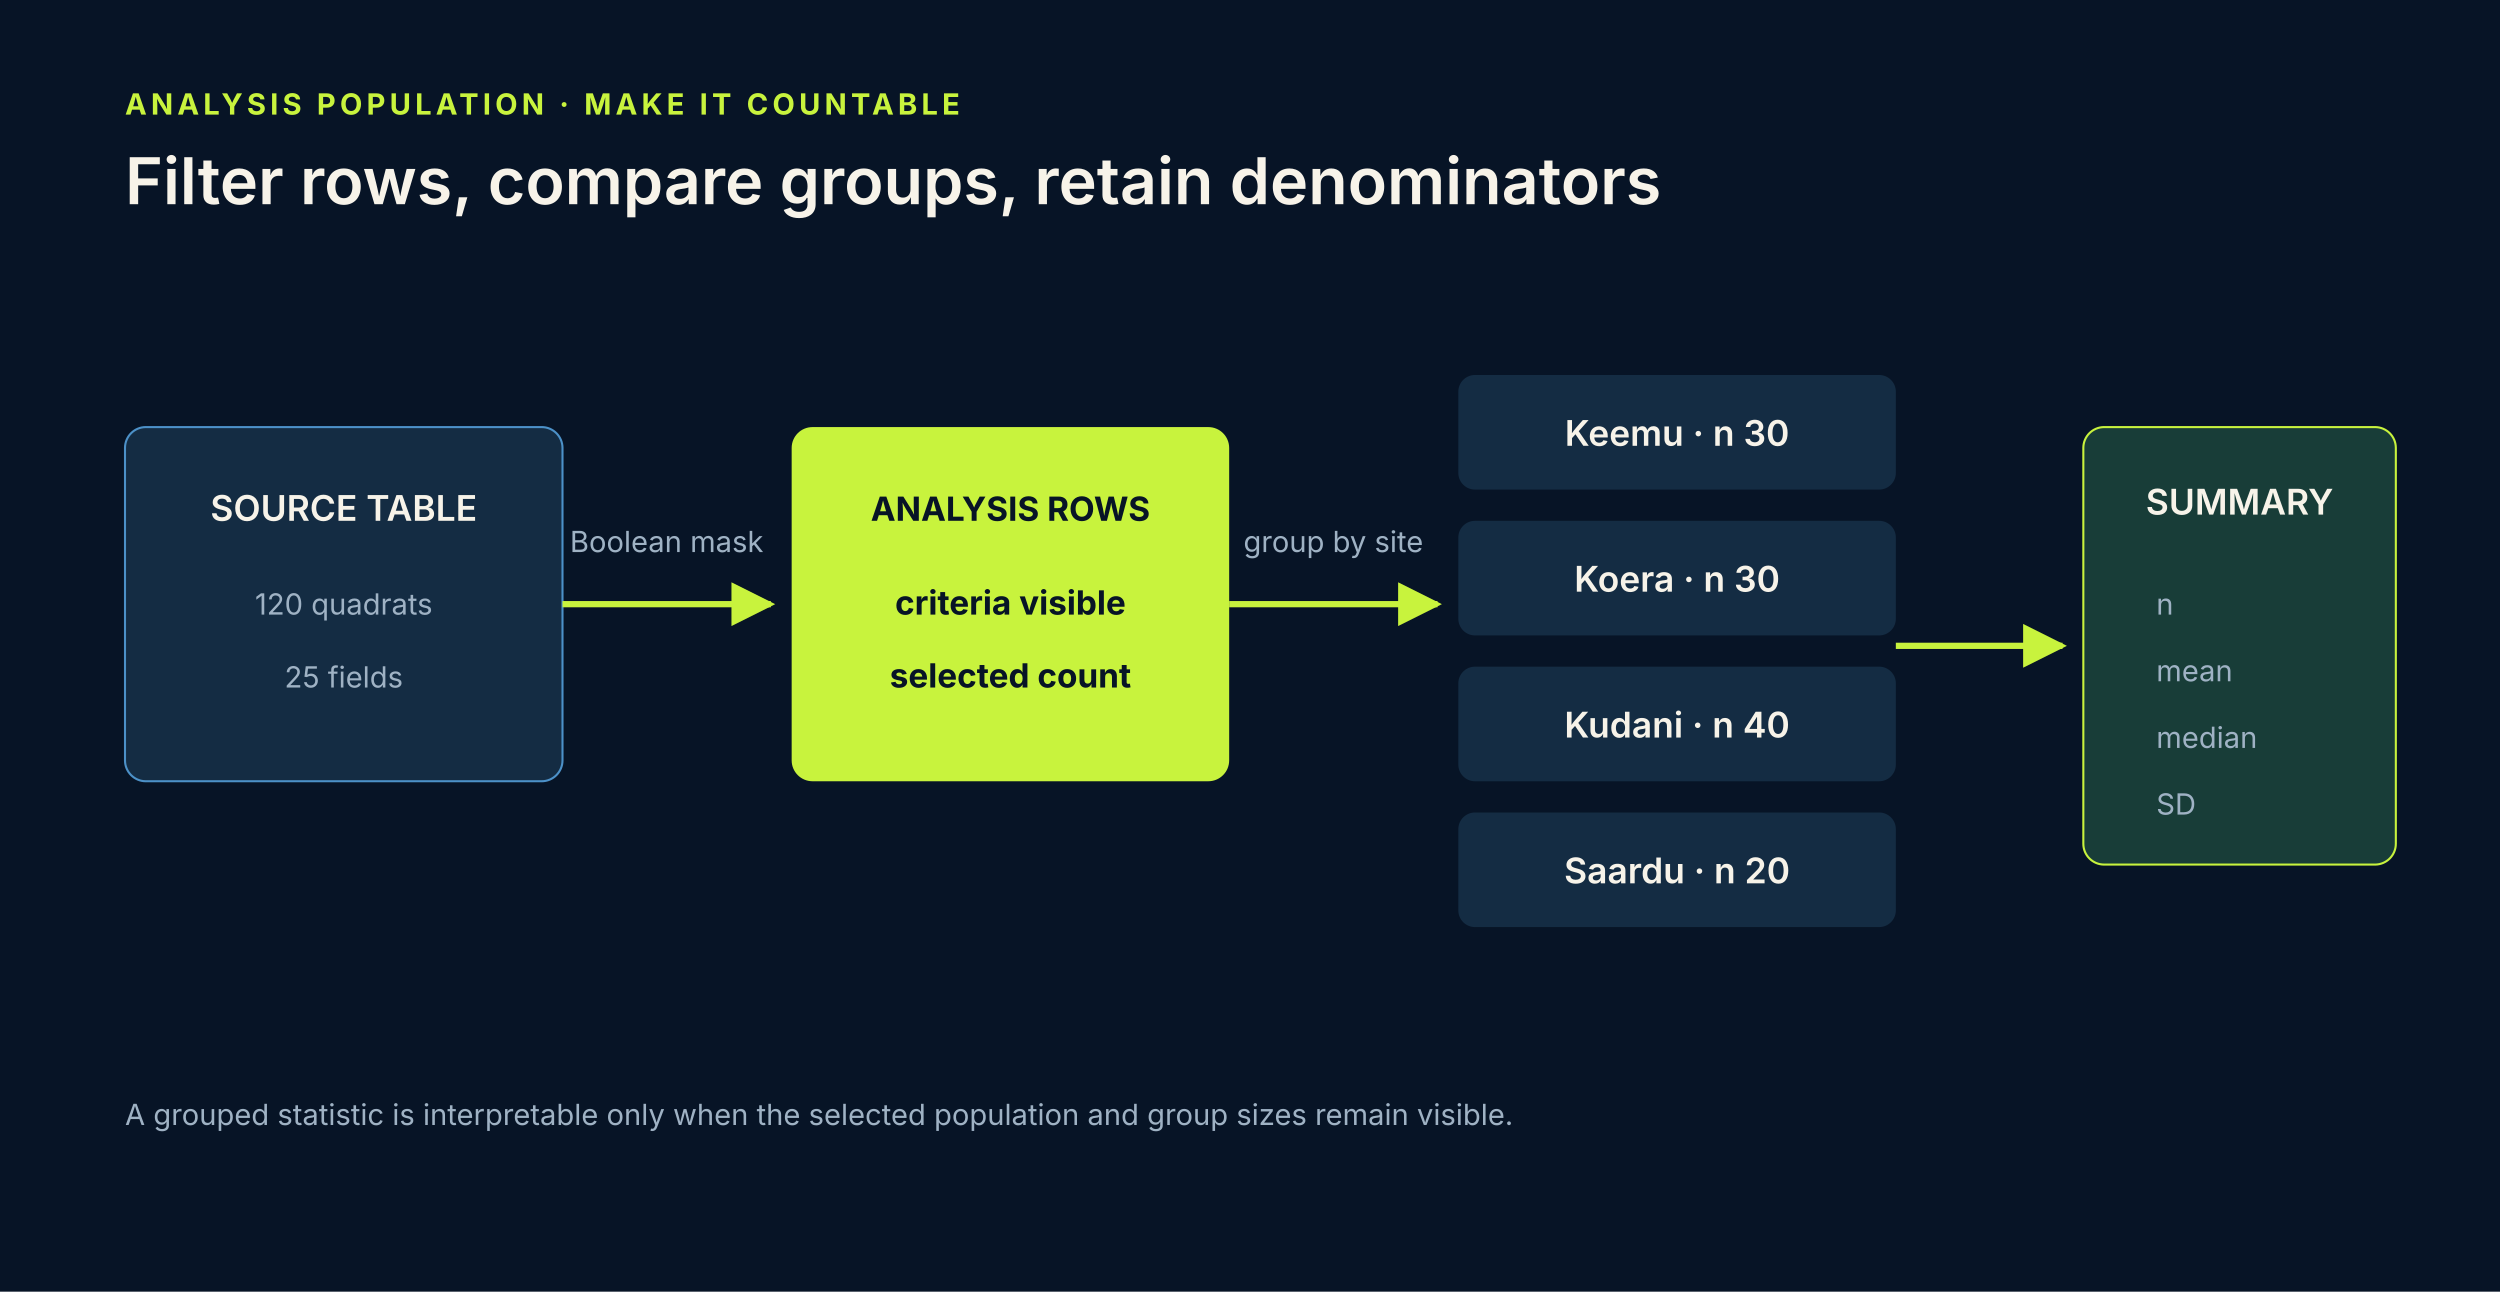
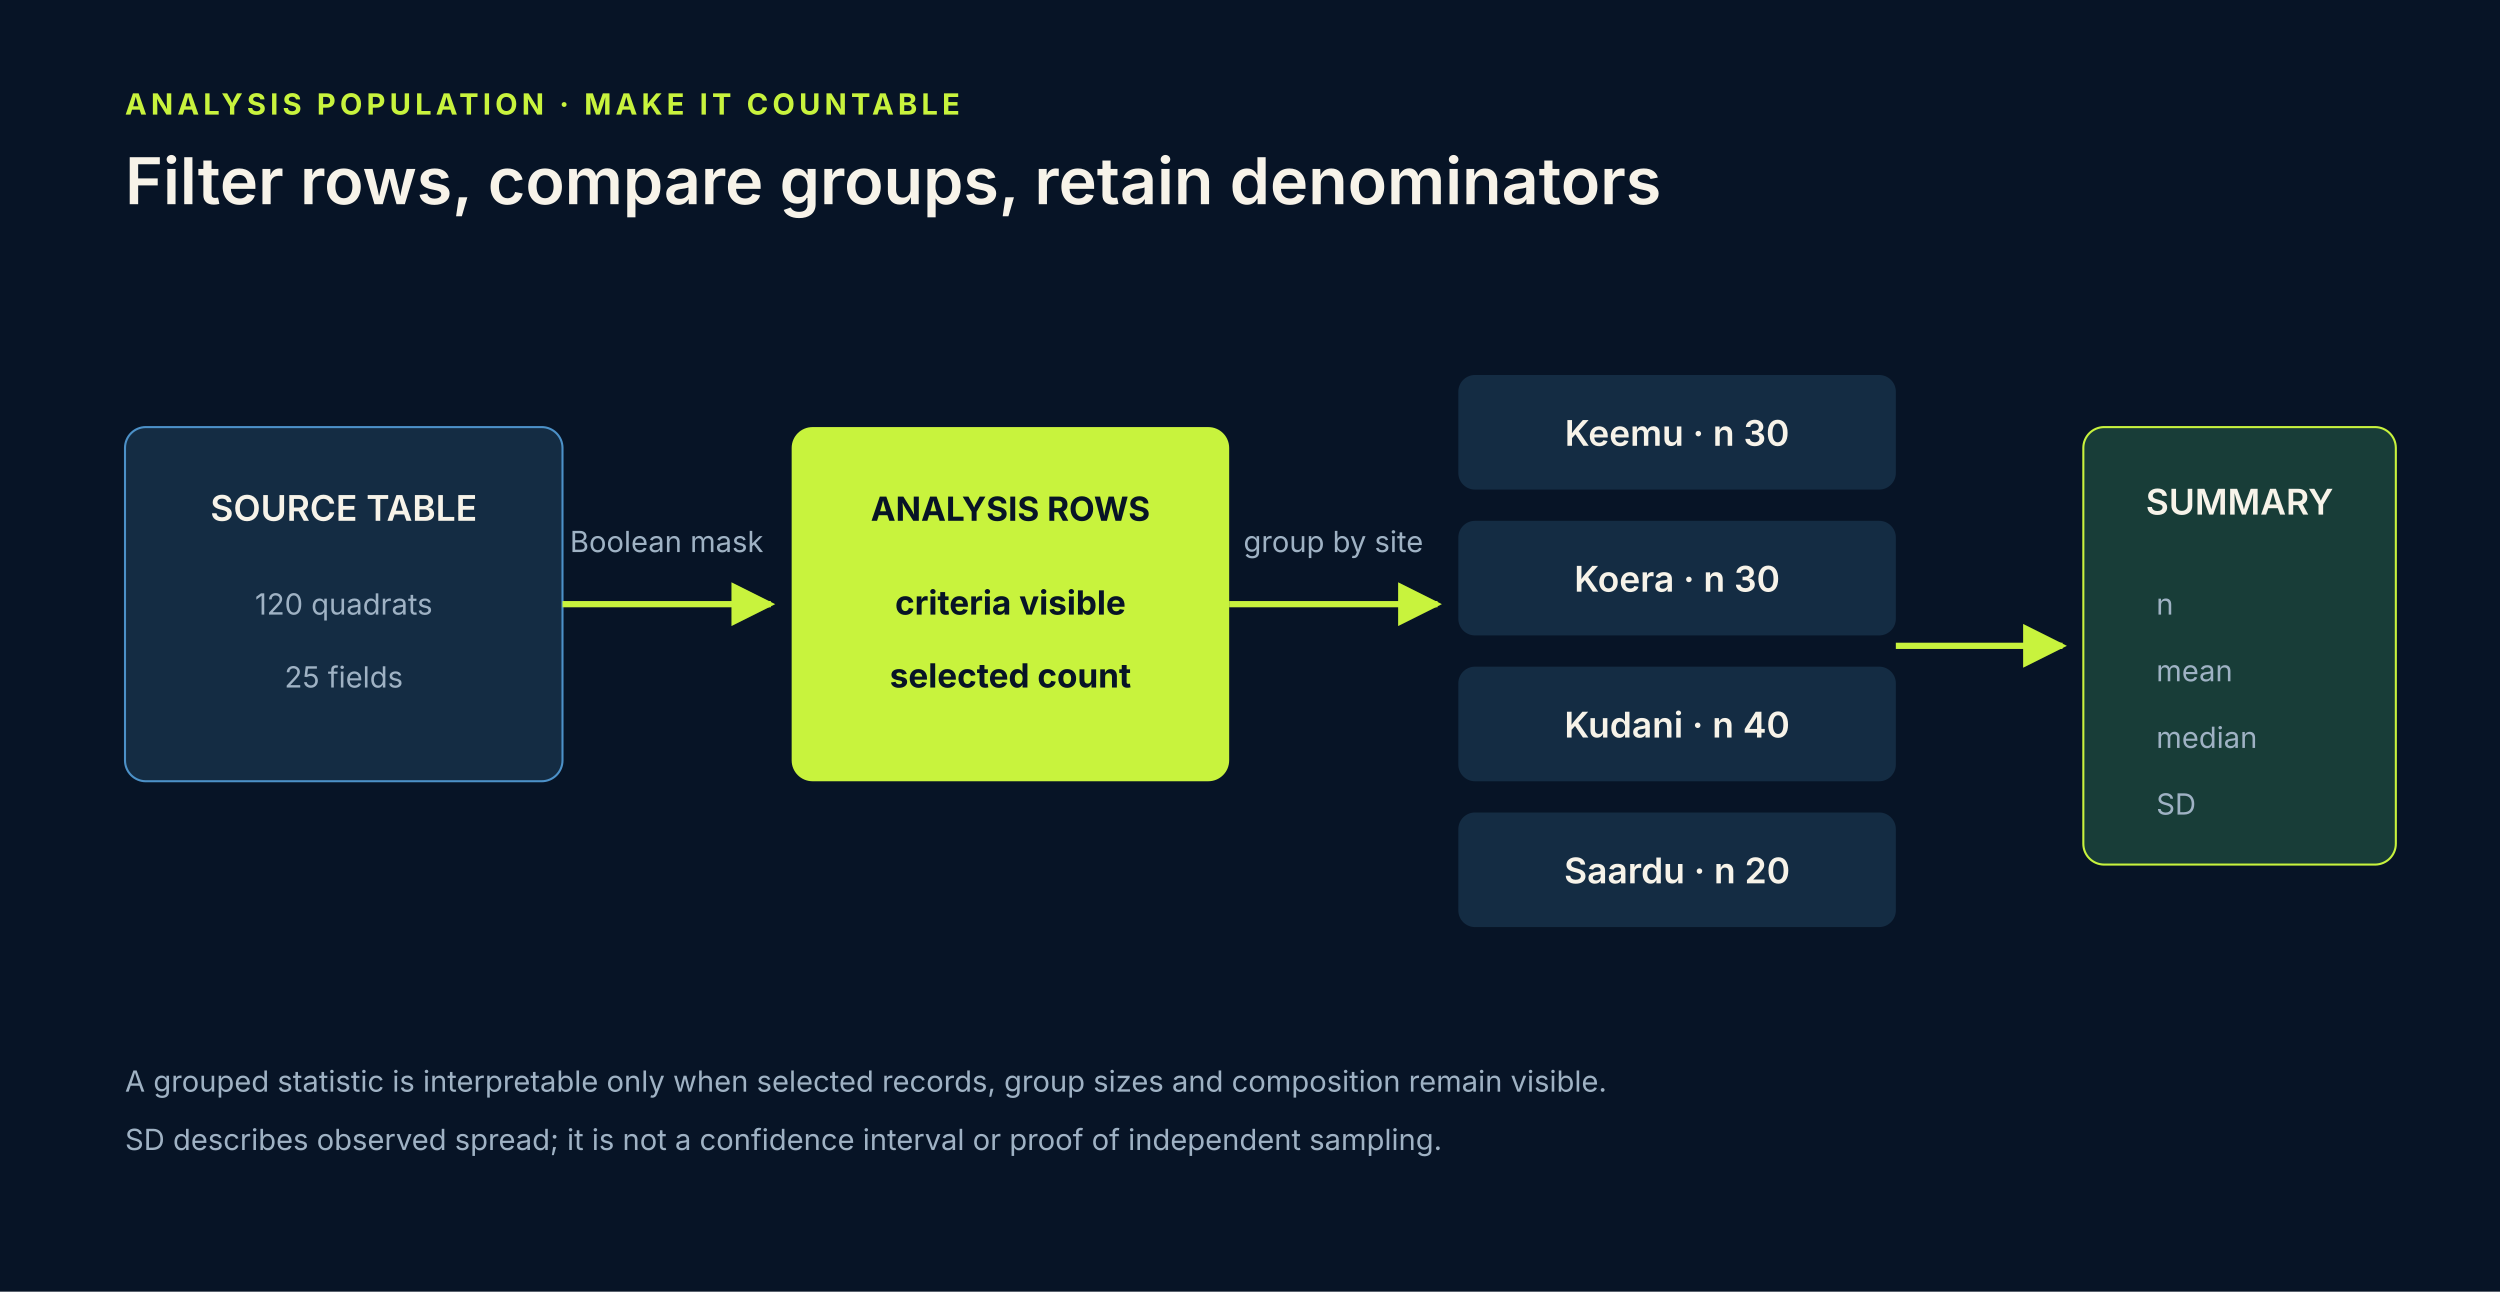
<svg xmlns="http://www.w3.org/2000/svg" viewBox="0 0 1200 620" role="img" aria-labelledby="title desc">
  <defs>
    <marker id="a" viewBox="0 0 10 10" refX="9" refY="5" markerWidth="7" markerHeight="7" orient="auto">
      <path d="M0 0 10 5 0 10z" fill="#c8f33d" />
    </marker>
    <style>.h{fill:#f7f3e9;font:600 31px Inter,Arial}.k{fill:#c8f33d;font:700 14px Inter,Arial;letter-spacing:2px}.t{fill:#f7f3e9;font:600 17px Inter,Arial}.s{fill:#9fb2c4;font:400 14px Inter,Arial}.n{fill:#071426;font:700 16px Inter,Arial}</style>
  </defs>
  <rect width="1200" height="620" fill="#071426" />
  <text x="60" y="55" class="k">ANALYSIS POPULATION · MAKE IT COUNTABLE</text>
  <text x="60" y="98" class="h">Filter rows, compare groups, retain denominators</text>
  <g transform="translate(60 205)">
    <rect width="210" height="170" rx="10" fill="#142c43" stroke="#4c91c8" />
    <text x="105" y="45" text-anchor="middle" class="t">SOURCE TABLE</text>
    <text x="105" y="90" text-anchor="middle" class="s">120 quadrats</text>
    <text x="105" y="125" text-anchor="middle" class="s">25 fields</text>
  </g>
  <line x1="270" y1="290" x2="370" y2="290" stroke="#c8f33d" stroke-width="3" marker-end="url(#a)" />
  <text x="320" y="265" text-anchor="middle" class="s">Boolean mask</text>
  <g transform="translate(380 205)">
    <rect width="210" height="170" rx="10" fill="#c8f33d" />
    <text x="105" y="45" text-anchor="middle" class="n">ANALYSIS ROWS</text>
    <text x="105" y="90" text-anchor="middle" class="n">criteria visible</text>
    <text x="105" y="125" text-anchor="middle" class="n">selected count</text>
  </g>
  <line x1="590" y1="290" x2="690" y2="290" stroke="#c8f33d" stroke-width="3" marker-end="url(#a)" />
  <text x="640" y="265" text-anchor="middle" class="s">group by site</text>
  <g transform="translate(700 180)">
    <rect width="210" height="55" rx="8" fill="#142c43" />
    <rect y="70" width="210" height="55" rx="8" fill="#142c43" />
    <rect y="140" width="210" height="55" rx="8" fill="#142c43" />
    <rect y="210" width="210" height="55" rx="8" fill="#142c43" />
    <text x="105" y="34" text-anchor="middle" class="t">Keemu · n 30</text>
    <text x="105" y="104" text-anchor="middle" class="t">Koera · n 30</text>
    <text x="105" y="174" text-anchor="middle" class="t">Kudani · n 40</text>
    <text x="105" y="244" text-anchor="middle" class="t">Saardu · n 20</text>
  </g>
  <line x1="910" y1="310" x2="990" y2="310" stroke="#c8f33d" stroke-width="3" marker-end="url(#a)" />
  <g transform="translate(1000 205)">
    <rect width="150" height="210" rx="10" fill="#183d38" stroke="#c8f33d" />
    <text x="75" y="42" text-anchor="middle" class="t">SUMMARY</text>
    <text x="35" y="90" class="s">n</text>
    <text x="35" y="122" class="s">mean</text>
    <text x="35" y="154" class="s">median</text>
    <text x="35" y="186" class="s">SD</text>
  </g>
-   <text x="60" y="540" class="s">A grouped statistic is interpretable only when the selected population and group sizes remain visible.</text>
+   <text x="60" y="524" class="s">A grouped statistic is interpretable only when selected records, group sizes and composition remain visible.</text>
+   <text x="60" y="552" class="s">SD describes observed spread; it is not a confidence interval or proof of independent sampling.</text>
</svg>
